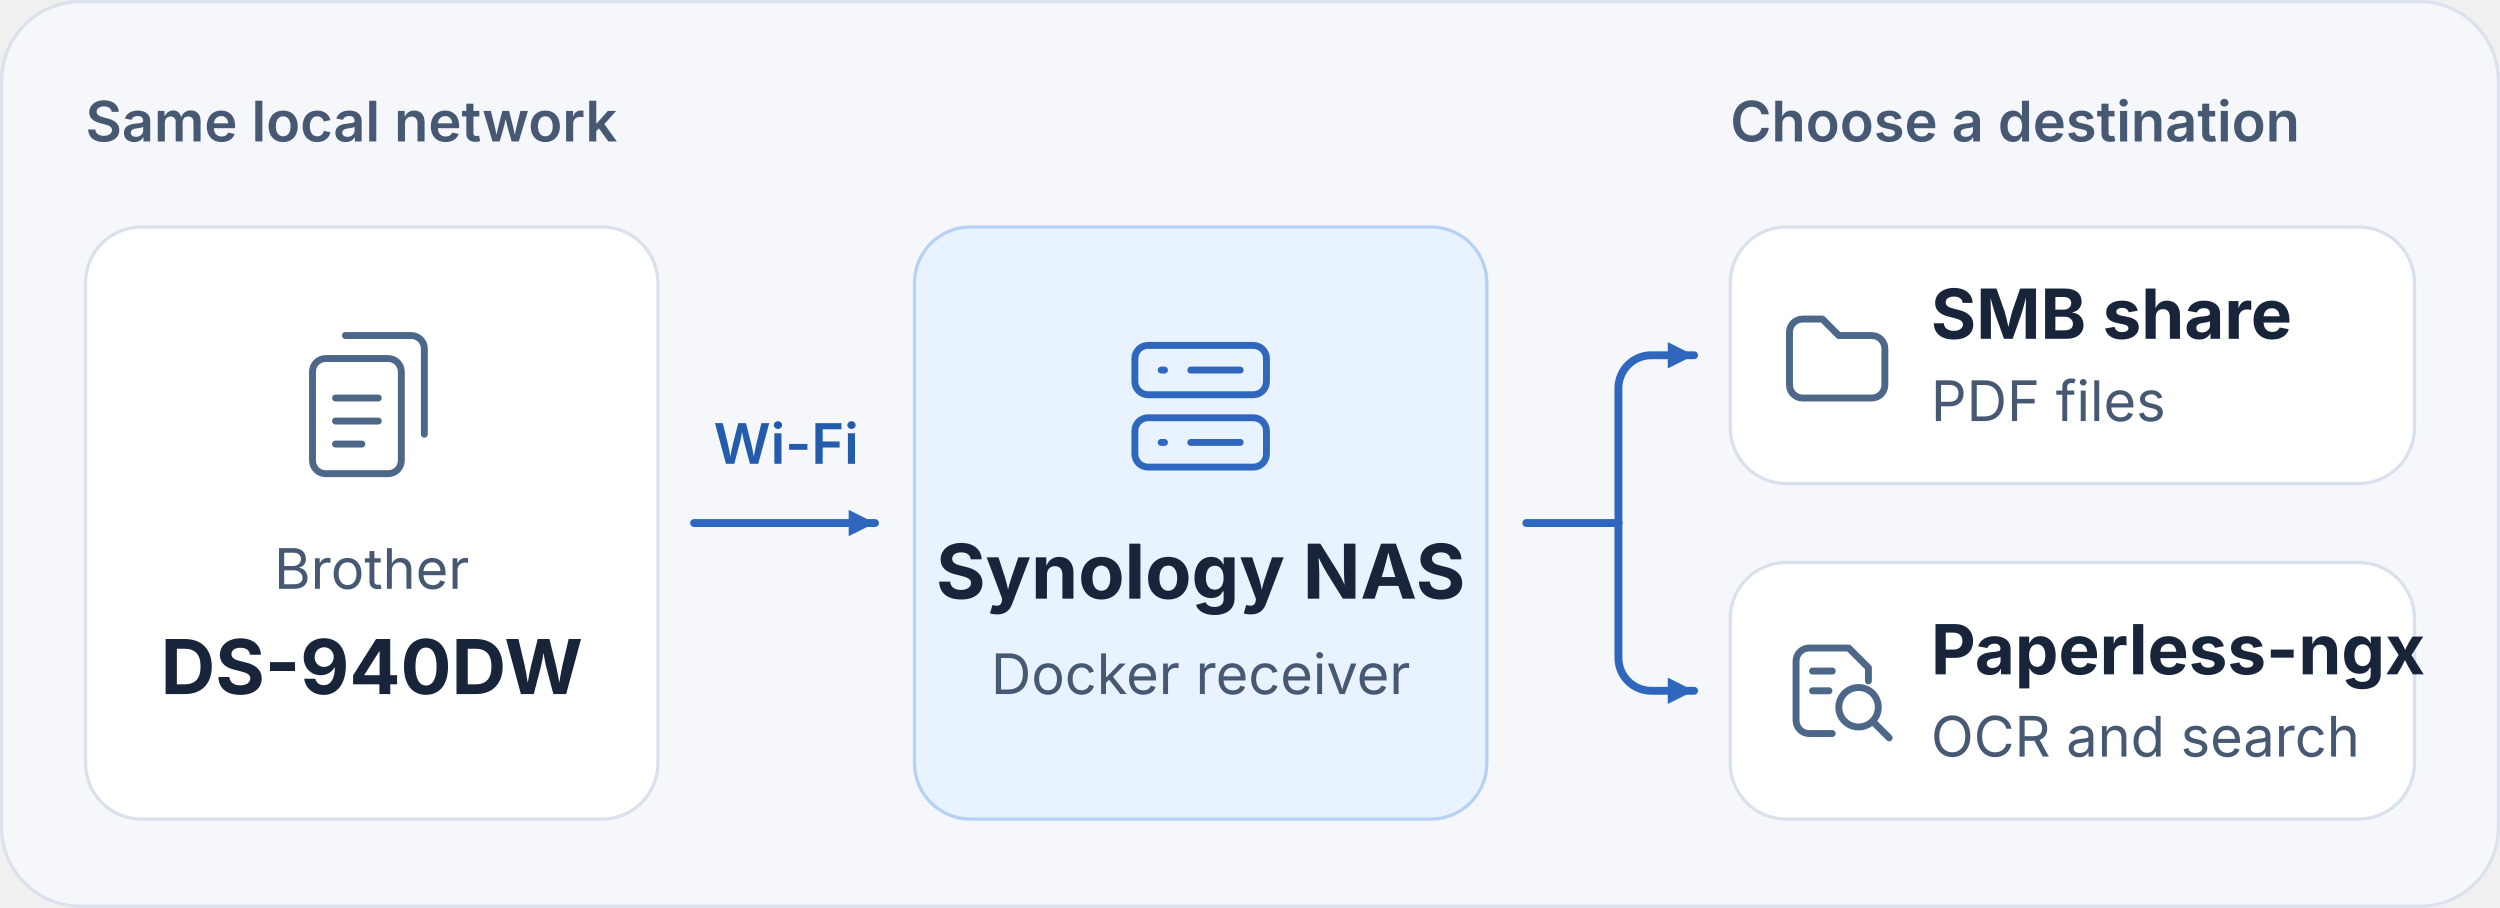
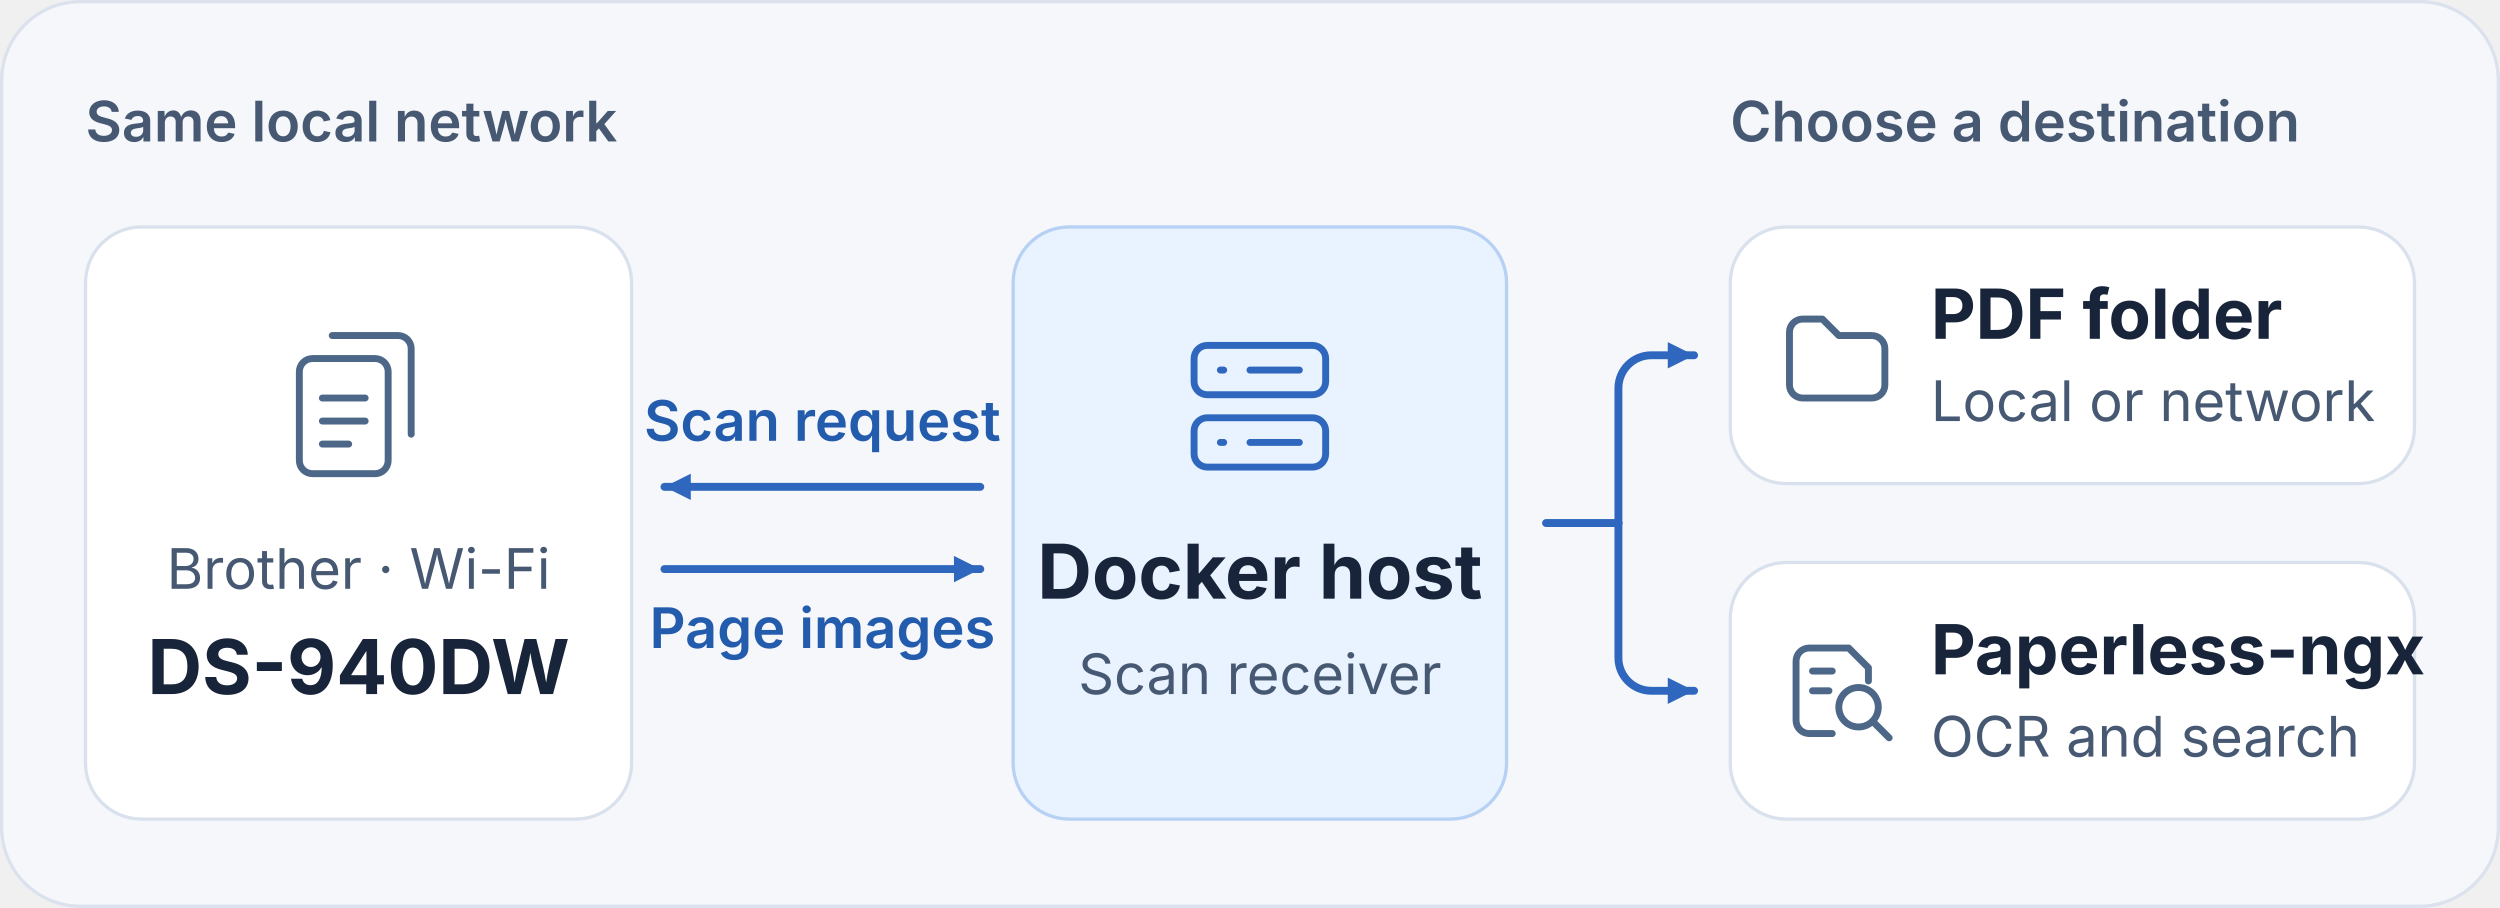
<svg xmlns="http://www.w3.org/2000/svg" width="760" height="276" viewBox="0 0 760 276" role="img" aria-labelledby="title description">
  <style>
    text { font-family: system-ui, -apple-system, "Segoe UI", sans-serif; }
    .canvas { fill: #f5f7fb; stroke: #dbe2ed; }
    .card { fill: #fff; stroke: #d9e1ed; }
    .receiver { fill: #e9f2ff; stroke: #b7d1f4; }
    .title { fill: #172439; font-size: 23px; font-weight: 650; }
    .destination { font-size: 21px; }
    .detail { fill: #475972; font-size: 17px; }
    .label { font-size: 17px; font-weight: 600; }
    .network { fill: #235bad; }
    .icon, .route { fill: none; stroke-linecap: round; stroke-linejoin: round; }
    .icon { stroke: #4d6788; stroke-width: 2.1; }
    .receiver-icon, .route { stroke: #2e67bd; }
    .route { stroke-width: 2.4; }
    .arrow { fill: #2e67bd; }

    @media (prefers-color-scheme: dark) {
      .canvas { fill: #151e2b; stroke: #37465a; }
      .card { fill: #1d293b; stroke: #3b4c62; }
      .receiver { fill: #1b3152; stroke: #456a9b; }
      .title { fill: #f1f6fe; }
      .detail { fill: #b8c7db; }
      .network { fill: #a8ccff; }
      .icon { stroke: #a6bdda; }
      .receiver-icon, .route { stroke: #8bb8ff; }
      .arrow { fill: #8bb8ff; }
    }
  </style>
  <defs>
    <marker id="arrow" viewBox="0 0 8 8" refX="8" refY="4" markerWidth="8" markerHeight="8" markerUnits="userSpaceOnUse" orient="auto">
      <path class="arrow" d="M0 0 8 4 0 8Z" />
    </marker>
  </defs>
  <rect class="canvas" x=".5" y=".5" width="759" height="275" rx="24" />
  <text class="detail label" x="26" y="43">Same local network</text>
  <text class="detail label" x="526" y="43">Choose a destination</text>
-   <rect class="card" x="26" y="69" width="174" height="180" rx="17" />
-   <g class="icon" transform="translate(92 101)">
+   <rect class="card" x="26" y="69" width="166" height="180" rx="17" />
+   <g class="icon" transform="translate(88 101)">
    <path d="M13 1h20a4 4 0 0 1 4 4v26" />
    <rect x="3" y="8" width="27" height="35" rx="4" />
    <path d="M10 20h13m-13 7h13m-13 7h8" />
  </g>
-   <text class="detail" x="113" y="179" text-anchor="middle">Brother</text>
-   <text class="title" x="113" y="211" text-anchor="middle">DS-940DW</text>
-   <text class="network label" x="239" y="141" text-anchor="middle">Wi-Fi</text>
-   <path class="route" d="M211 159h55" marker-end="url(#arrow)" />
-   <rect class="receiver" x="278" y="69" width="174" height="180" rx="17" />
-   <g class="icon receiver-icon" transform="translate(344 104)">
+   <text class="detail" x="109" y="179" text-anchor="middle">Brother · Wi-Fi</text>
+   <text class="title" x="109" y="211" text-anchor="middle">DS-940DW</text>
+   <text class="network label" x="250" y="134" text-anchor="middle">Scan request</text>
+   <path class="route" d="M298 148H202" marker-end="url(#arrow)" />
+   <path class="route" d="M202 173H298" marker-end="url(#arrow)" />
+   <text class="network label" x="250" y="197" text-anchor="middle">Page images</text>
+   <rect class="receiver" x="308" y="69" width="150" height="180" rx="17" />
+   <g class="icon receiver-icon" transform="translate(362 104)">
    <rect x="1" y="1" width="40" height="15" rx="4" />
    <rect x="1" y="23" width="40" height="15" rx="4" />
    <path d="M9 8.5h1m8 0h15M9 30.5h1m8 0h15" />
  </g>
-   <text class="title" x="365" y="182" text-anchor="middle">Synology NAS</text>
-   <text class="detail" x="365" y="211" text-anchor="middle">Docker receiver</text>
-   <path class="route" d="M464 159h28" />
+   <text class="title" x="383" y="182" text-anchor="middle">Docker host</text>
+   <text class="detail" x="383" y="211" text-anchor="middle">Scan receiver</text>
+   <path class="route" d="M470 159h22" />
  <path class="route" d="M492 159v-41a10 10 0 0 1 10-10h13" marker-end="url(#arrow)" />
  <path class="route" d="M492 159v41a10 10 0 0 0 10 10h13" marker-end="url(#arrow)" />
  <rect class="card" x="526" y="69" width="208" height="78" rx="17" />
  <path class="icon" transform="translate(543 95)" d="M1 6a4 4 0 0 1 4-4h6l5 5h10a4 4 0 0 1 4 4v11a4 4 0 0 1-4 4H5a4 4 0 0 1-4-4Z" />
-   <text class="title destination" x="587" y="103">SMB share</text>
-   <text class="detail" x="587" y="128">PDF files</text>
+   <text class="title destination" x="587" y="103">PDF folder</text>
+   <text class="detail" x="587" y="128">Local or network</text>
  <rect class="card" x="526" y="171" width="208" height="78" rx="17" />
  <g class="icon" transform="translate(545 196)">
    <path d="M12 27H5a4 4 0 0 1-4-4V5a4 4 0 0 1 4-4h12l6 6v4M6 8h6m-6 6h5" />
    <circle cx="20" cy="19" r="6" />
    <path d="m24.3 23.3 5 5" />
  </g>
  <text class="title destination" x="587" y="205">Paperless-ngx</text>
  <text class="detail" x="587" y="230">OCR and search</text>
</svg>
